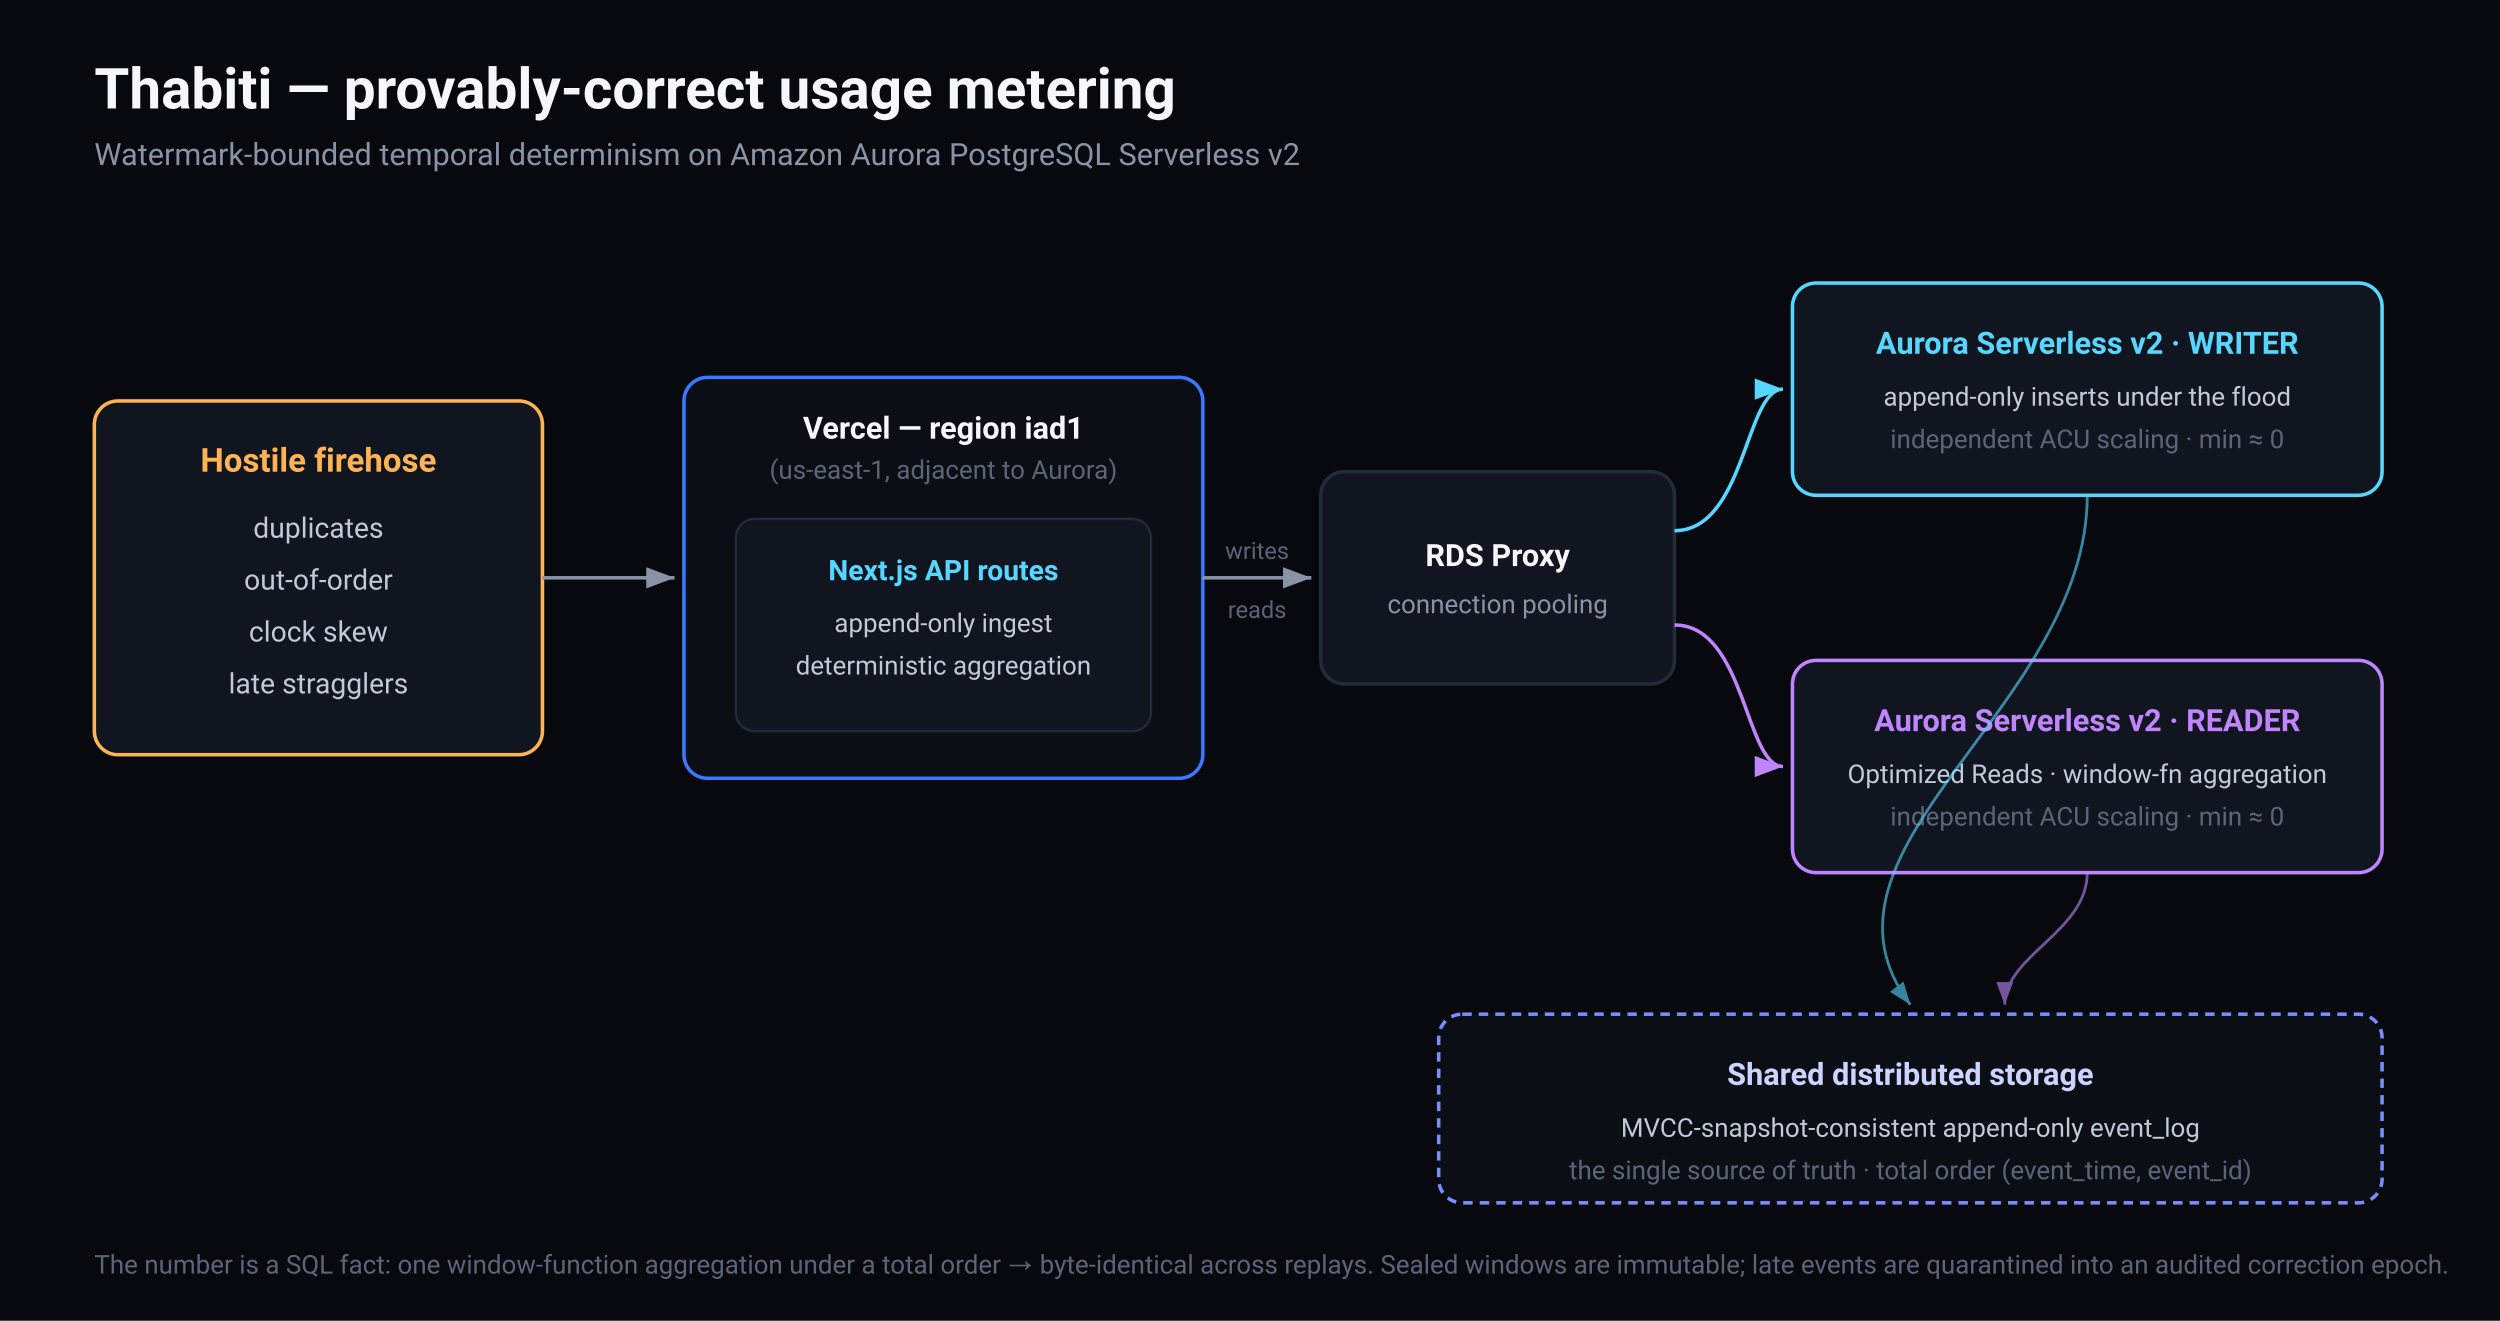
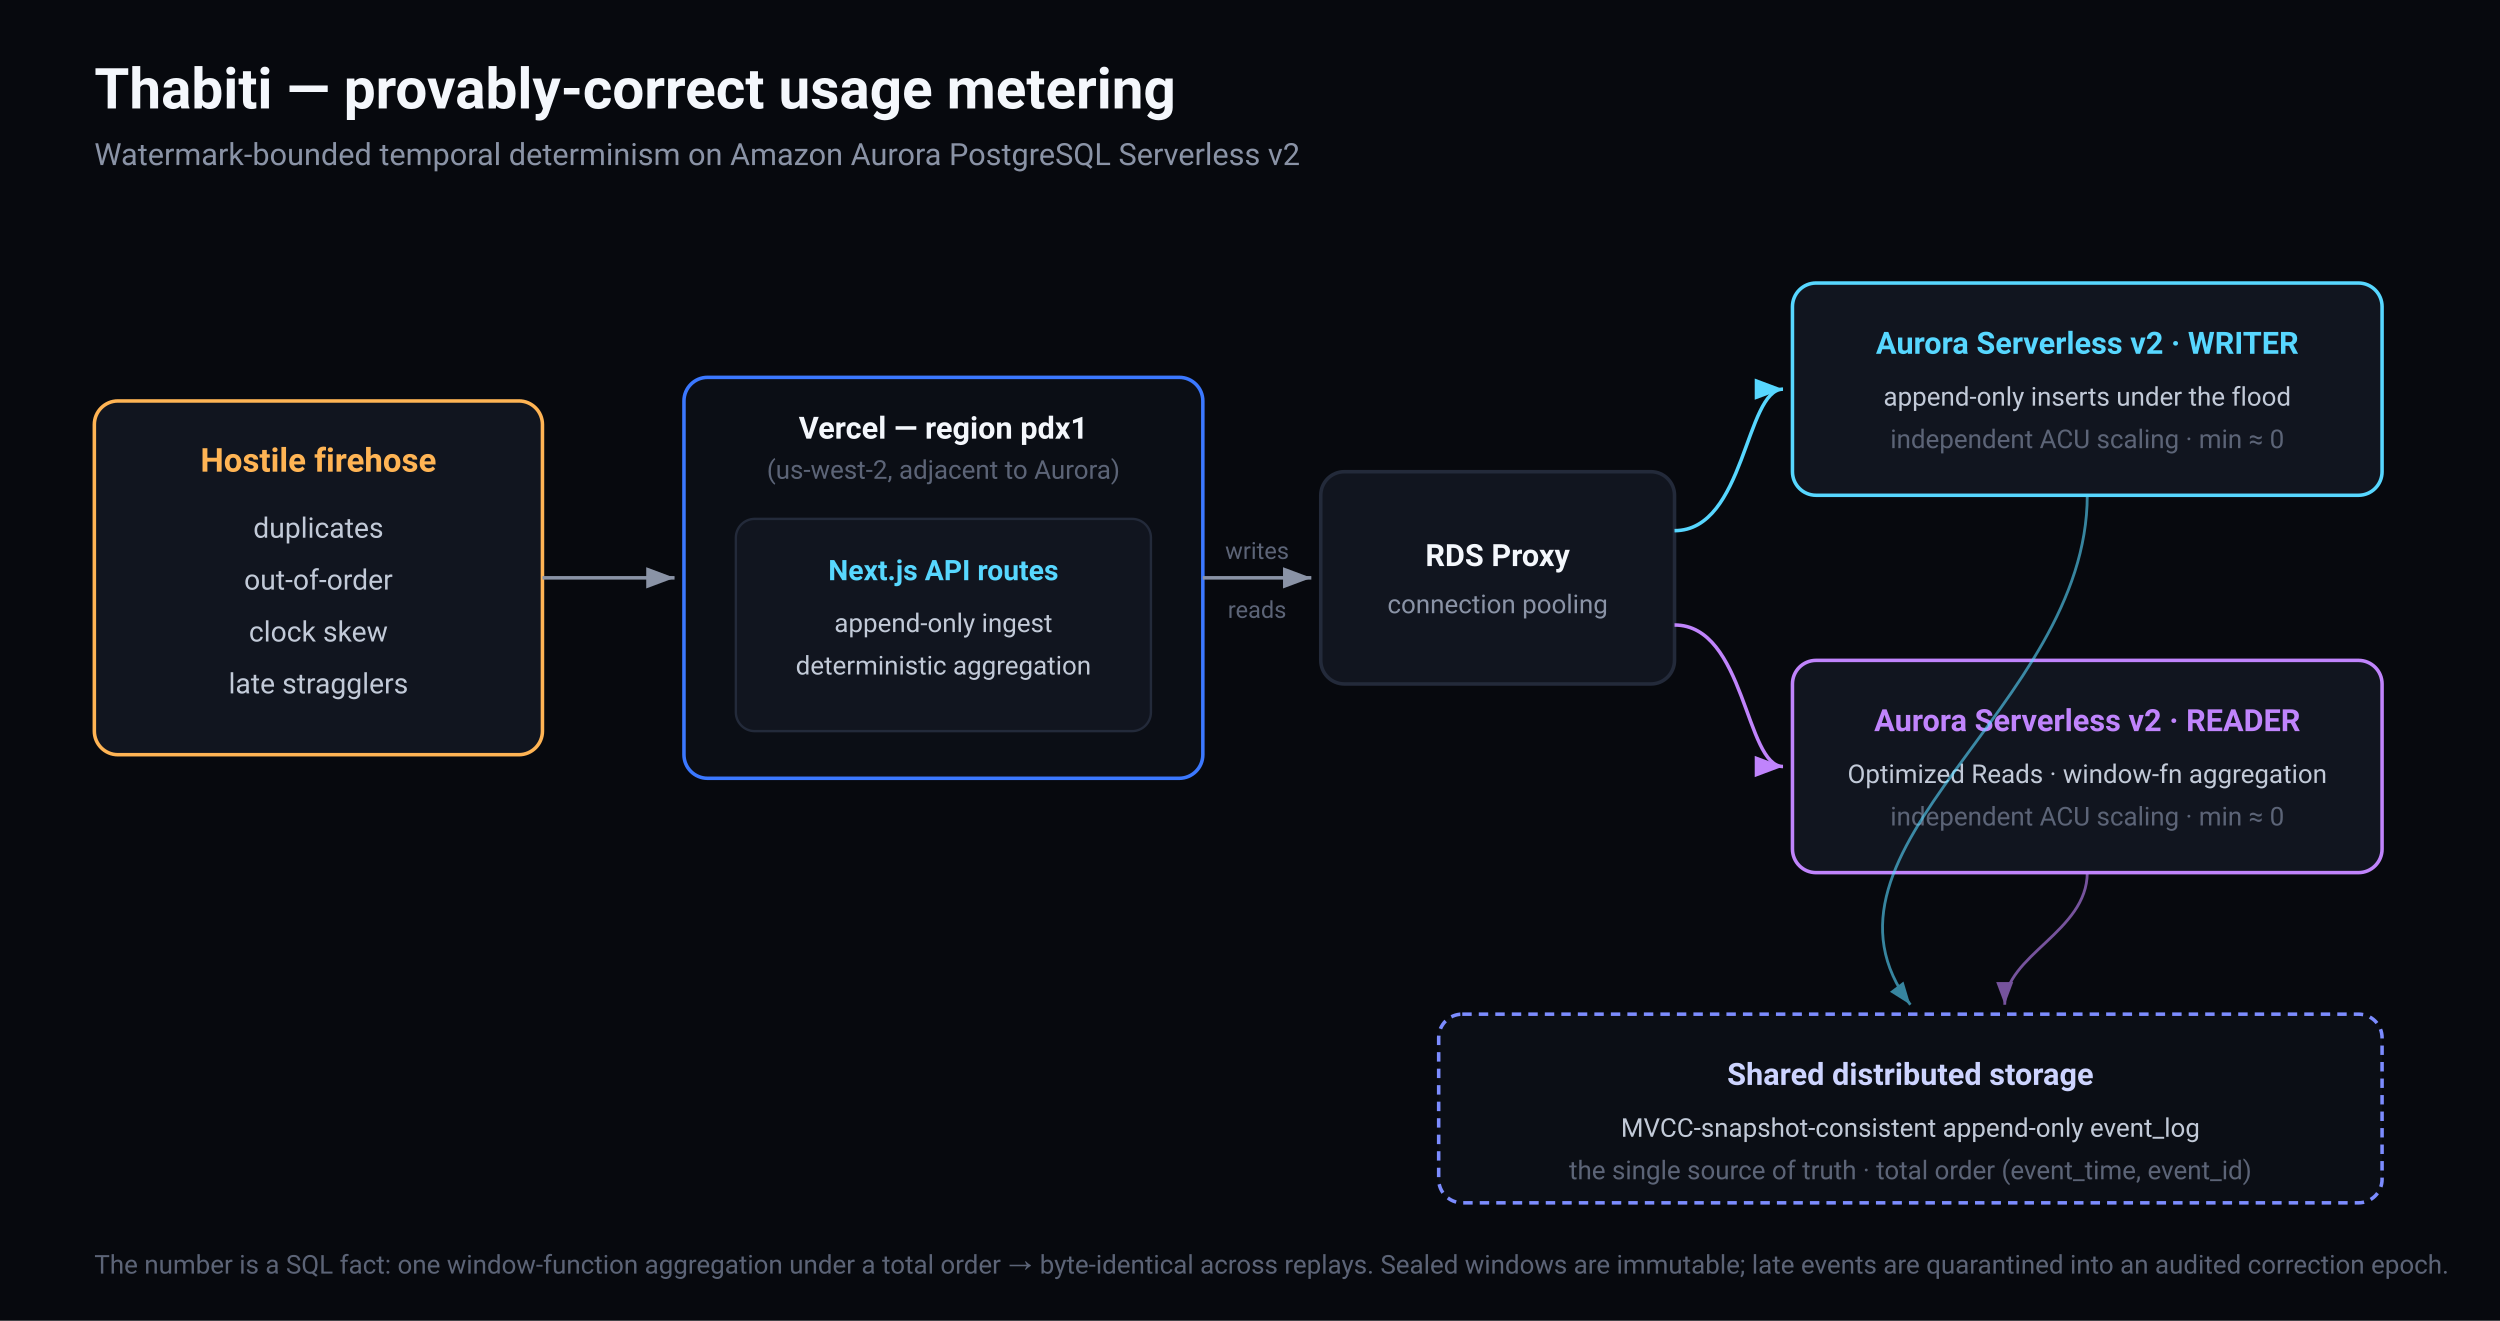
<svg xmlns="http://www.w3.org/2000/svg" viewBox="0 0 1060 560" font-family="-apple-system,Segoe UI,Roboto,Helvetica,Arial,sans-serif">
  <defs>
    <marker id="arrow" markerWidth="10" markerHeight="10" refX="8" refY="3" orient="auto" markerUnits="strokeWidth">
      <path d="M0,0 L8,3 L0,6 Z" fill="#8a93a6" />
    </marker>
    <marker id="arrowCyan" markerWidth="10" markerHeight="10" refX="8" refY="3" orient="auto" markerUnits="strokeWidth">
      <path d="M0,0 L8,3 L0,6 Z" fill="#57d7ff" />
    </marker>
    <marker id="arrowPurple" markerWidth="10" markerHeight="10" refX="8" refY="3" orient="auto" markerUnits="strokeWidth">
      <path d="M0,0 L8,3 L0,6 Z" fill="#c084fc" />
    </marker>
  </defs>
  <rect x="0" y="0" width="1060" height="560" fill="#07090e" />
  <text x="40" y="46" fill="#f4f7fc" font-size="24" font-weight="700">Thabiti — provably-correct usage metering</text>
  <text x="40" y="70" fill="#8a93a6" font-size="13">Watermark-bounded temporal determinism on Amazon Aurora PostgreSQL Serverless v2</text>
  <rect x="40" y="170" width="190" height="150" rx="10" fill="#11151f" stroke="#ffb454" stroke-width="1.5" />
  <text x="135" y="200" fill="#ffb454" font-size="14" font-weight="600" text-anchor="middle">Hostile firehose</text>
  <text x="135" y="228" fill="#c2cad8" font-size="12" text-anchor="middle">duplicates</text>
  <text x="135" y="250" fill="#c2cad8" font-size="12" text-anchor="middle">out-of-order</text>
  <text x="135" y="272" fill="#c2cad8" font-size="12" text-anchor="middle">clock skew</text>
  <text x="135" y="294" fill="#c2cad8" font-size="12" text-anchor="middle">late stragglers</text>
  <rect x="290" y="160" width="220" height="170" rx="10" fill="#0b0e15" stroke="#3b78ff" stroke-width="1.5" />
-   <text x="400" y="186" fill="#f4f7fc" font-size="13" font-weight="600" text-anchor="middle">Vercel — region iad1</text>
-   <text x="400" y="203" fill="#5c6477" font-size="11" text-anchor="middle">(us-east-1, adjacent to Aurora)</text>
+   <text x="400" y="186" fill="#f4f7fc" font-size="13" font-weight="600" text-anchor="middle">Vercel — region pdx1</text>
+   <text x="400" y="203" fill="#5c6477" font-size="11" text-anchor="middle">(us-west-2, adjacent to Aurora)</text>
  <rect x="312" y="220" width="176" height="90" rx="8" fill="#11151f" stroke="#232a3a" />
  <text x="400" y="246" fill="#57d7ff" font-size="12" font-weight="600" text-anchor="middle">Next.js API routes</text>
  <text x="400" y="268" fill="#c2cad8" font-size="11" text-anchor="middle">append-only ingest</text>
  <text x="400" y="286" fill="#c2cad8" font-size="11" text-anchor="middle">deterministic aggregation</text>
  <rect x="560" y="200" width="150" height="90" rx="10" fill="#11151f" stroke="#232a3a" stroke-width="1.5" />
  <text x="635" y="240" fill="#f4f7fc" font-size="13" font-weight="600" text-anchor="middle">RDS Proxy</text>
  <text x="635" y="260" fill="#8a93a6" font-size="11" text-anchor="middle">connection pooling</text>
  <rect x="760" y="120" width="250" height="90" rx="10" fill="#11151f" stroke="#57d7ff" stroke-width="1.5" />
  <text x="885" y="150" fill="#57d7ff" font-size="13" font-weight="600" text-anchor="middle">Aurora Serverless v2 · WRITER</text>
  <text x="885" y="172" fill="#c2cad8" font-size="11" text-anchor="middle">append-only inserts under the flood</text>
  <text x="885" y="190" fill="#5c6477" font-size="11" text-anchor="middle">independent ACU scaling · min ≈ 0</text>
  <rect x="760" y="280" width="250" height="90" rx="10" fill="#11151f" stroke="#c084fc" stroke-width="1.5" />
  <text x="885" y="310" fill="#c084fc" font-size="13" font-weight="600" text-anchor="middle">Aurora Serverless v2 · READER</text>
  <text x="885" y="332" fill="#c2cad8" font-size="11" text-anchor="middle">Optimized Reads · window-fn aggregation</text>
  <text x="885" y="350" fill="#5c6477" font-size="11" text-anchor="middle">independent ACU scaling · min ≈ 0</text>
  <rect x="610" y="430" width="400" height="80" rx="10" fill="#0b0e15" stroke="#7c8cff" stroke-width="1.5" stroke-dasharray="4 3" />
  <text x="810" y="460" fill="#cdd4ff" font-size="13" font-weight="600" text-anchor="middle">Shared distributed storage</text>
  <text x="810" y="482" fill="#c2cad8" font-size="11" text-anchor="middle">MVCC-snapshot-consistent append-only event_log</text>
  <text x="810" y="500" fill="#5c6477" font-size="11" text-anchor="middle">the single source of truth · total order (event_time, event_id)</text>
  <line x1="230" y1="245" x2="286" y2="245" stroke="#8a93a6" stroke-width="1.5" marker-end="url(#arrow)" />
  <line x1="510" y1="245" x2="556" y2="245" stroke="#8a93a6" stroke-width="1.5" marker-end="url(#arrow)" />
  <text x="533" y="237" fill="#5c6477" font-size="10" text-anchor="middle">writes</text>
  <text x="533" y="262" fill="#5c6477" font-size="10" text-anchor="middle">reads</text>
  <path d="M710,225 C740,225 740,165 756,165" fill="none" stroke="#57d7ff" stroke-width="1.5" marker-end="url(#arrowCyan)" />
  <path d="M710,265 C740,265 740,325 756,325" fill="none" stroke="#c084fc" stroke-width="1.5" marker-end="url(#arrowPurple)" />
  <path d="M885,210 C885,300 760,360 810,426" fill="none" stroke="#57d7ff" stroke-width="1.2" opacity="0.6" marker-end="url(#arrowCyan)" />
  <path d="M885,370 C885,395 850,405 850,426" fill="none" stroke="#c084fc" stroke-width="1.2" opacity="0.6" marker-end="url(#arrowPurple)" />
  <text x="40" y="540" fill="#5c6477" font-size="11">The number is a SQL fact: one window-function aggregation under a total order → byte-identical across replays. Sealed windows are immutable; late events are quarantined into an audited correction epoch.</text>
</svg>
